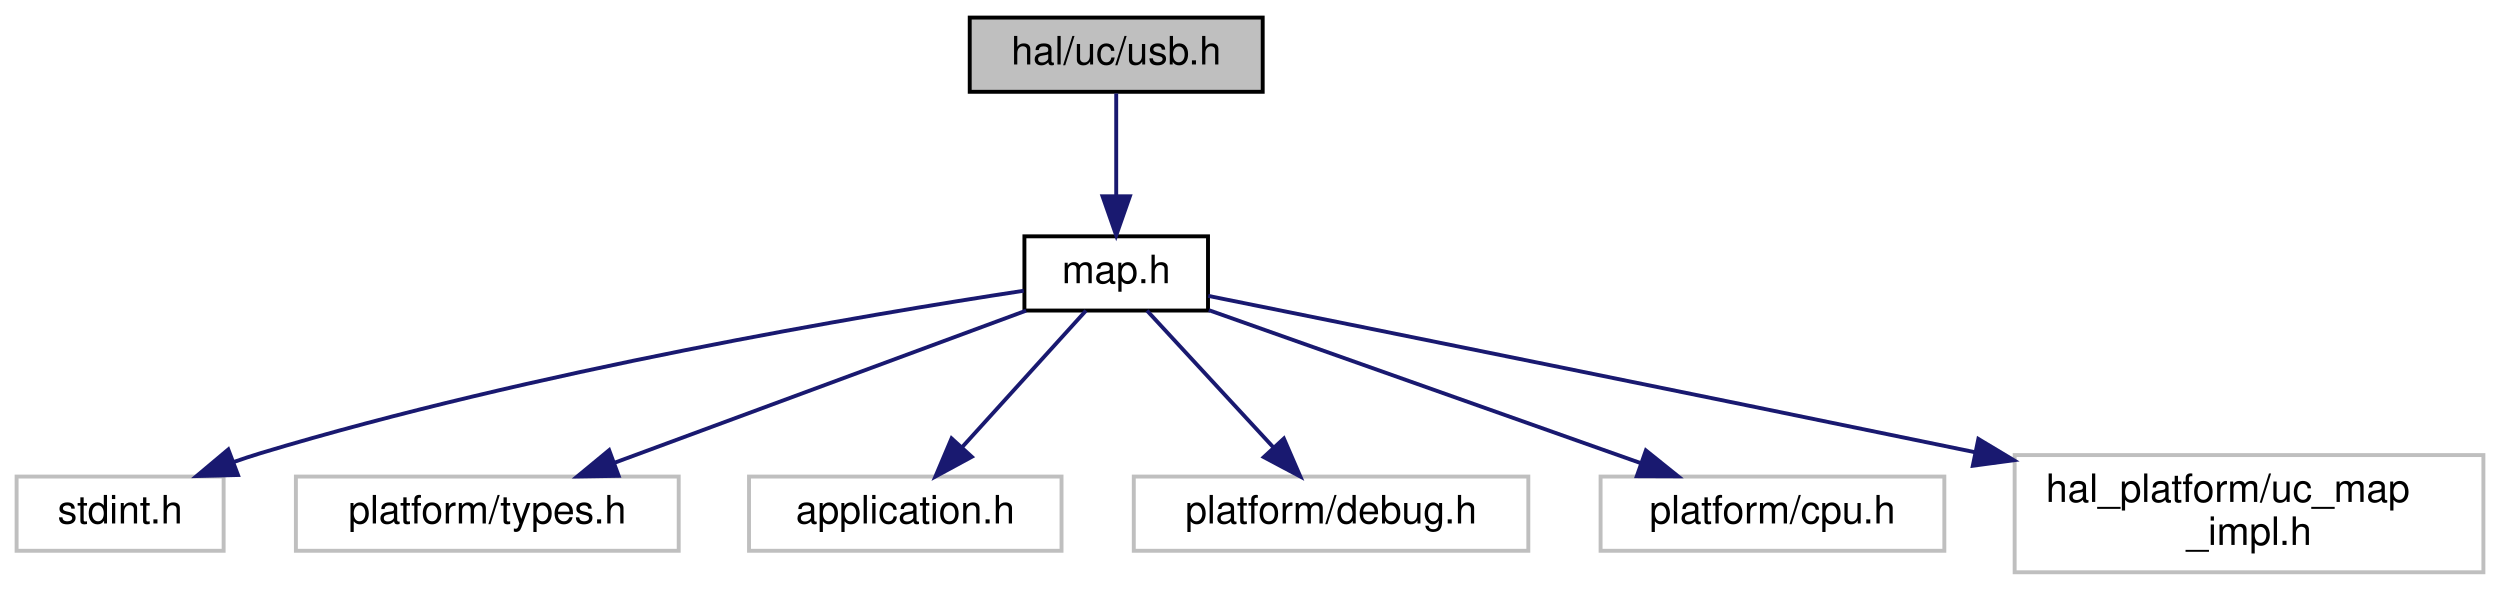
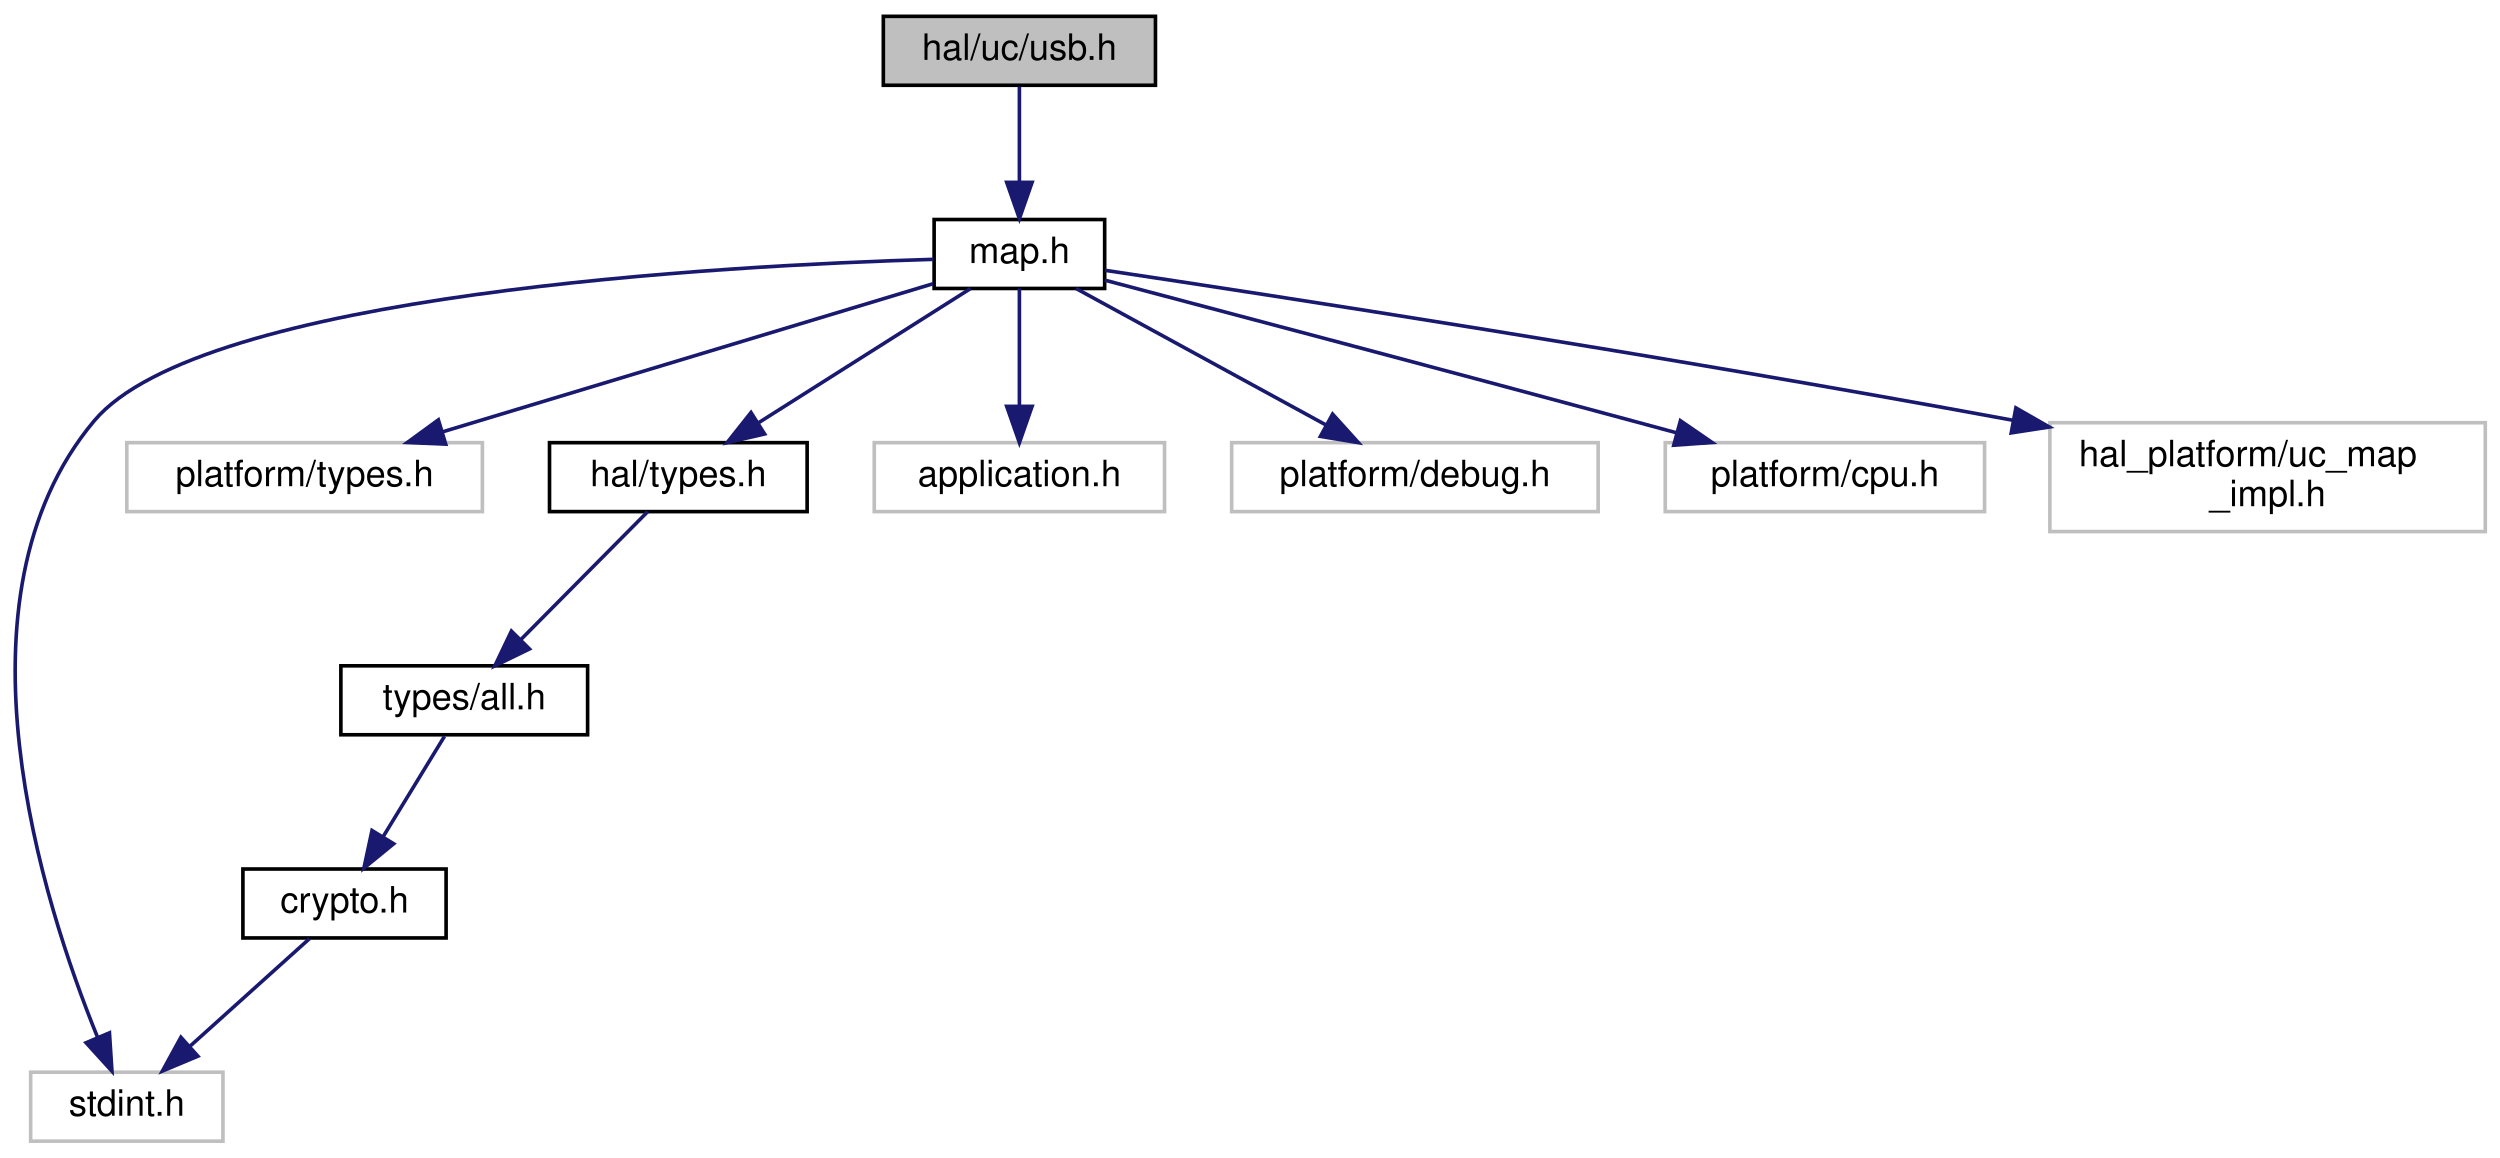
- <svg xmlns="http://www.w3.org/2000/svg" xmlns:xlink="http://www.w3.org/1999/xlink" width="640pt" height="151pt" viewBox="0.00 0.00 639.50 151.00">
-   <g id="graph0" class="graph" transform="scale(1 1) rotate(0) translate(4 147)">
+ <svg xmlns="http://www.w3.org/2000/svg" xmlns:xlink="http://www.w3.org/1999/xlink" width="689pt" height="319pt" viewBox="0.00 0.00 688.89 319.00">
+   <g id="graph0" class="graph" transform="scale(1 1) rotate(0) translate(4 315)">
    <g id="node1" class="node">
      <g id="a_node1">
        <a xlink:title="HAL for USB interface.">
-           <polygon fill="#bfbfbf" stroke="black" points="244,-123.5 244,-142.5 319,-142.5 319,-123.5 244,-123.5" />
-           <text text-anchor="middle" x="281.5" y="-130.5" font-family="Helvetica,sans-Serif" font-size="10.00">hal/uc/usb.h</text>
+           <polygon fill="#bfbfbf" stroke="black" points="239.39,-291.5 239.39,-310.5 314.39,-310.5 314.39,-291.5 239.39,-291.5" />
+           <text text-anchor="middle" x="276.89" y="-298.5" font-family="Helvetica,sans-Serif" font-size="10.00">hal/uc/usb.h</text>
        </a>
      </g>
    </g>
    <g id="node2" class="node">
      <g id="a_node2">
        <a xlink:href="map_8h.html" target="_top" xlink:title="HAL for uC Peripheral Map.">
-           <polygon fill="none" stroke="black" points="258,-67.5 258,-86.5 305,-86.5 305,-67.5 258,-67.5" />
-           <text text-anchor="middle" x="281.5" y="-74.5" font-family="Helvetica,sans-Serif" font-size="10.00">map.h</text>
+           <polygon fill="none" stroke="black" points="253.39,-235.5 253.39,-254.5 300.39,-254.5 300.39,-235.5 253.39,-235.5" />
+           <text text-anchor="middle" x="276.89" y="-242.5" font-family="Helvetica,sans-Serif" font-size="10.00">map.h</text>
        </a>
      </g>
    </g>
    <g id="edge1" class="edge">
-       <path fill="none" stroke="midnightblue" d="M281.5,-123.08C281.5,-116.01 281.5,-105.86 281.5,-96.99" />
-       <polygon fill="midnightblue" stroke="midnightblue" points="285,-96.75 281.5,-86.75 278,-96.75 285,-96.75" />
+       <path fill="none" stroke="midnightblue" d="M276.89,-291.08C276.89,-284.01 276.89,-273.86 276.89,-264.99" />
+       <polygon fill="midnightblue" stroke="midnightblue" points="280.39,-264.75 276.89,-254.75 273.39,-264.75 280.39,-264.75" />
    </g>
    <g id="node3" class="node">
      <g id="a_node3">
        <a xlink:title=" ">
-           <polygon fill="none" stroke="#bfbfbf" points="0,-6 0,-25 53,-25 53,-6 0,-6" />
-           <text text-anchor="middle" x="26.5" y="-13" font-family="Helvetica,sans-Serif" font-size="10.00">stdint.h</text>
+           <polygon fill="none" stroke="#bfbfbf" points="4.39,-0.5 4.39,-19.5 57.39,-19.5 57.39,-0.5 4.39,-0.5" />
+           <text text-anchor="middle" x="30.89" y="-7.5" font-family="Helvetica,sans-Serif" font-size="10.00">stdint.h</text>
        </a>
      </g>
    </g>
    <g id="edge2" class="edge">
-       <path fill="none" stroke="midnightblue" d="M257.82,-72.57C217.27,-66.38 132.18,-52 62.5,-31 60.21,-30.31 57.87,-29.53 55.53,-28.71" />
-       <polygon fill="midnightblue" stroke="midnightblue" points="56.67,-25.4 46.08,-25.13 54.19,-31.94 56.67,-25.4" />
+       <path fill="none" stroke="midnightblue" d="M253.25,-243.53C195.8,-241.85 51.37,-234.13 21.89,-199 -19.2,-150.01 7.79,-66.07 22.79,-29.23" />
+       <polygon fill="midnightblue" stroke="midnightblue" points="26.11,-30.35 26.8,-19.78 19.67,-27.62 26.11,-30.35" />
    </g>
    <g id="node4" class="node">
      <g id="a_node4">
        <a xlink:title=" ">
-           <polygon fill="none" stroke="#bfbfbf" points="71.5,-6 71.5,-25 169.5,-25 169.5,-6 71.5,-6" />
-           <text text-anchor="middle" x="120.5" y="-13" font-family="Helvetica,sans-Serif" font-size="10.00">platform/types.h</text>
+           <polygon fill="none" stroke="#bfbfbf" points="30.89,-174 30.89,-193 128.89,-193 128.89,-174 30.89,-174" />
+           <text text-anchor="middle" x="79.89" y="-181" font-family="Helvetica,sans-Serif" font-size="10.00">platform/types.h</text>
        </a>
      </g>
    </g>
    <g id="edge3" class="edge">
-       <path fill="none" stroke="midnightblue" d="M258.43,-67.48C230.82,-57.27 184.38,-40.11 153.1,-28.55" />
-       <polygon fill="midnightblue" stroke="midnightblue" points="154.12,-25.19 143.52,-25.01 151.69,-31.76 154.12,-25.19" />
+       <path fill="none" stroke="midnightblue" d="M253.13,-236.82C219.55,-226.68 157.84,-208.04 117.86,-195.97" />
+       <polygon fill="midnightblue" stroke="midnightblue" points="118.78,-192.59 108.2,-193.05 116.76,-199.29 118.78,-192.59" />
    </g>
    <g id="node5" class="node">
      <g id="a_node5">
-         <a xlink:title=" ">
-           <polygon fill="none" stroke="#bfbfbf" points="187.5,-6 187.5,-25 267.5,-25 267.5,-6 187.5,-6" />
-           <text text-anchor="middle" x="227.5" y="-13" font-family="Helvetica,sans-Serif" font-size="10.00">application.h</text>
+         <a xlink:href="types_8h_source.html" target="_top" xlink:title=" ">
+           <polygon fill="none" stroke="black" points="147.39,-174 147.39,-193 218.39,-193 218.39,-174 147.39,-174" />
+           <text text-anchor="middle" x="182.89" y="-181" font-family="Helvetica,sans-Serif" font-size="10.00">hal/types.h</text>
        </a>
      </g>
    </g>
    <g id="edge4" class="edge">
-       <path fill="none" stroke="midnightblue" d="M273.76,-67.48C265.5,-58.37 252.22,-43.74 242.01,-32.48" />
-       <polygon fill="midnightblue" stroke="midnightblue" points="244.53,-30.06 235.22,-25.01 239.35,-34.77 244.53,-30.06" />
+       <path fill="none" stroke="midnightblue" d="M263.43,-235.48C248.21,-225.84 223.21,-210.02 205.09,-198.55" />
+       <polygon fill="midnightblue" stroke="midnightblue" points="206.66,-195.4 196.34,-193.01 202.92,-201.31 206.66,-195.4" />
+     </g>
+     <g id="node8" class="node">
+       <g id="a_node8">
+         <a xlink:title=" ">
+           <polygon fill="none" stroke="#bfbfbf" points="236.89,-174 236.89,-193 316.89,-193 316.89,-174 236.89,-174" />
+           <text text-anchor="middle" x="276.89" y="-181" font-family="Helvetica,sans-Serif" font-size="10.00">application.h</text>
+         </a>
+       </g>
+     </g>
+     <g id="edge8" class="edge">
+       <path fill="none" stroke="midnightblue" d="M276.89,-235.48C276.89,-227.08 276.89,-213.98 276.89,-203.16" />
+       <polygon fill="midnightblue" stroke="midnightblue" points="280.39,-203.01 276.89,-193.01 273.39,-203.01 280.39,-203.01" />
+     </g>
+     <g id="node9" class="node">
+       <g id="a_node9">
+         <a xlink:title=" ">
+           <polygon fill="none" stroke="#bfbfbf" points="335.39,-174 335.39,-193 436.39,-193 436.39,-174 335.39,-174" />
+           <text text-anchor="middle" x="385.89" y="-181" font-family="Helvetica,sans-Serif" font-size="10.00">platform/debug.h</text>
+         </a>
+       </g>
+     </g>
+     <g id="edge9" class="edge">
+       <path fill="none" stroke="midnightblue" d="M292.51,-235.48C310.48,-225.67 340.22,-209.43 361.3,-197.92" />
+       <polygon fill="midnightblue" stroke="midnightblue" points="363.21,-200.87 370.31,-193.01 359.85,-194.73 363.21,-200.87" />
+     </g>
+     <g id="node10" class="node">
+       <g id="a_node10">
+         <a xlink:title=" ">
+           <polygon fill="none" stroke="#bfbfbf" points="454.89,-174 454.89,-193 542.89,-193 542.89,-174 454.89,-174" />
+           <text text-anchor="middle" x="498.89" y="-181" font-family="Helvetica,sans-Serif" font-size="10.00">platform/cpu.h</text>
+         </a>
+       </g>
+     </g>
+     <g id="edge10" class="edge">
+       <path fill="none" stroke="midnightblue" d="M300.42,-237.79C333.08,-229.16 394.01,-213.01 445.89,-199 449.77,-197.95 453.81,-196.86 457.85,-195.76" />
+       <polygon fill="midnightblue" stroke="midnightblue" points="459.07,-199.05 467.8,-193.05 457.23,-192.3 459.07,-199.05" />
+     </g>
+     <g id="node11" class="node">
+       <g id="a_node11">
+         <a xlink:title=" ">
+           <polygon fill="none" stroke="#bfbfbf" points="560.89,-168.5 560.89,-198.5 680.89,-198.5 680.89,-168.5 560.89,-168.5" />
+           <text text-anchor="start" x="568.89" y="-186.5" font-family="Helvetica,sans-Serif" font-size="10.00">hal_platform/uc_map</text>
+           <text text-anchor="middle" x="620.89" y="-175.5" font-family="Helvetica,sans-Serif" font-size="10.00">_impl.h</text>
+         </a>
+       </g>
+     </g>
+     <g id="edge11" class="edge">
+       <path fill="none" stroke="midnightblue" d="M300.5,-240.5C346.61,-233.59 452.07,-217.41 550.87,-199.14" />
+       <polygon fill="midnightblue" stroke="midnightblue" points="551.52,-202.58 560.72,-197.31 550.24,-195.7 551.52,-202.58" />
    </g>
    <g id="node6" class="node">
      <g id="a_node6">
-         <a xlink:title=" ">
-           <polygon fill="none" stroke="#bfbfbf" points="286,-6 286,-25 387,-25 387,-6 286,-6" />
-           <text text-anchor="middle" x="336.5" y="-13" font-family="Helvetica,sans-Serif" font-size="10.00">platform/debug.h</text>
+         <a xlink:href="types_2all_8h_source.html" target="_top" xlink:title=" ">
+           <polygon fill="none" stroke="black" points="89.89,-112.5 89.89,-131.5 157.89,-131.5 157.89,-112.5 89.89,-112.5" />
+           <text text-anchor="middle" x="123.89" y="-119.5" font-family="Helvetica,sans-Serif" font-size="10.00">types/all.h</text>
        </a>
      </g>
    </g>
    <g id="edge5" class="edge">
-       <path fill="none" stroke="midnightblue" d="M289.38,-67.48C297.79,-58.37 311.32,-43.74 321.73,-32.48" />
-       <polygon fill="midnightblue" stroke="midnightblue" points="324.42,-34.73 328.63,-25.01 319.28,-29.98 324.42,-34.73" />
+       <path fill="none" stroke="midnightblue" d="M174.44,-173.98C165.33,-164.78 150.62,-149.96 139.42,-138.66" />
+       <polygon fill="midnightblue" stroke="midnightblue" points="141.86,-136.15 132.33,-131.51 136.89,-141.07 141.86,-136.15" />
    </g>
    <g id="node7" class="node">
      <g id="a_node7">
-         <a xlink:title=" ">
-           <polygon fill="none" stroke="#bfbfbf" points="405.5,-6 405.5,-25 493.5,-25 493.5,-6 405.5,-6" />
-           <text text-anchor="middle" x="449.5" y="-13" font-family="Helvetica,sans-Serif" font-size="10.00">platform/cpu.h</text>
+         <a xlink:href="types_2crypto_8h_source.html" target="_top" xlink:title=" ">
+           <polygon fill="none" stroke="black" points="62.89,-56.5 62.89,-75.5 118.89,-75.5 118.89,-56.5 62.89,-56.5" />
+           <text text-anchor="middle" x="90.89" y="-63.5" font-family="Helvetica,sans-Serif" font-size="10.00">crypto.h</text>
        </a>
      </g>
    </g>
    <g id="edge6" class="edge">
-       <path fill="none" stroke="midnightblue" d="M305.21,-67.6C334.07,-57.38 382.98,-40.06 415.75,-28.45" />
-       <polygon fill="midnightblue" stroke="midnightblue" points="417.1,-31.69 425.36,-25.05 414.77,-25.09 417.1,-31.69" />
-     </g>
-     <g id="node8" class="node">
-       <g id="a_node8">
-         <a xlink:title=" ">
-           <polygon fill="none" stroke="#bfbfbf" points="511.5,-0.5 511.5,-30.5 631.5,-30.5 631.5,-0.5 511.5,-0.5" />
-           <text text-anchor="start" x="519.5" y="-18.5" font-family="Helvetica,sans-Serif" font-size="10.00">hal_platform/uc_map</text>
-           <text text-anchor="middle" x="571.5" y="-7.5" font-family="Helvetica,sans-Serif" font-size="10.00">_impl.h</text>
-         </a>
-       </g>
+       <path fill="none" stroke="midnightblue" d="M118.45,-112.08C113.88,-104.61 107.23,-93.72 101.6,-84.52" />
+       <polygon fill="midnightblue" stroke="midnightblue" points="104.44,-82.46 96.24,-75.75 98.47,-86.11 104.44,-82.46" />
    </g>
    <g id="edge7" class="edge">
-       <path fill="none" stroke="midnightblue" d="M305.06,-71.25C343.81,-63.43 423.7,-47.27 501.35,-31.23" />
-       <polygon fill="midnightblue" stroke="midnightblue" points="502.21,-34.63 511.29,-29.18 500.79,-27.77 502.21,-34.63" />
+       <path fill="none" stroke="midnightblue" d="M81.25,-56.32C72.39,-48.34 59.02,-36.31 48.29,-26.65" />
+       <polygon fill="midnightblue" stroke="midnightblue" points="50.48,-23.92 40.71,-19.83 45.8,-29.13 50.48,-23.92" />
    </g>
  </g>
</svg>
